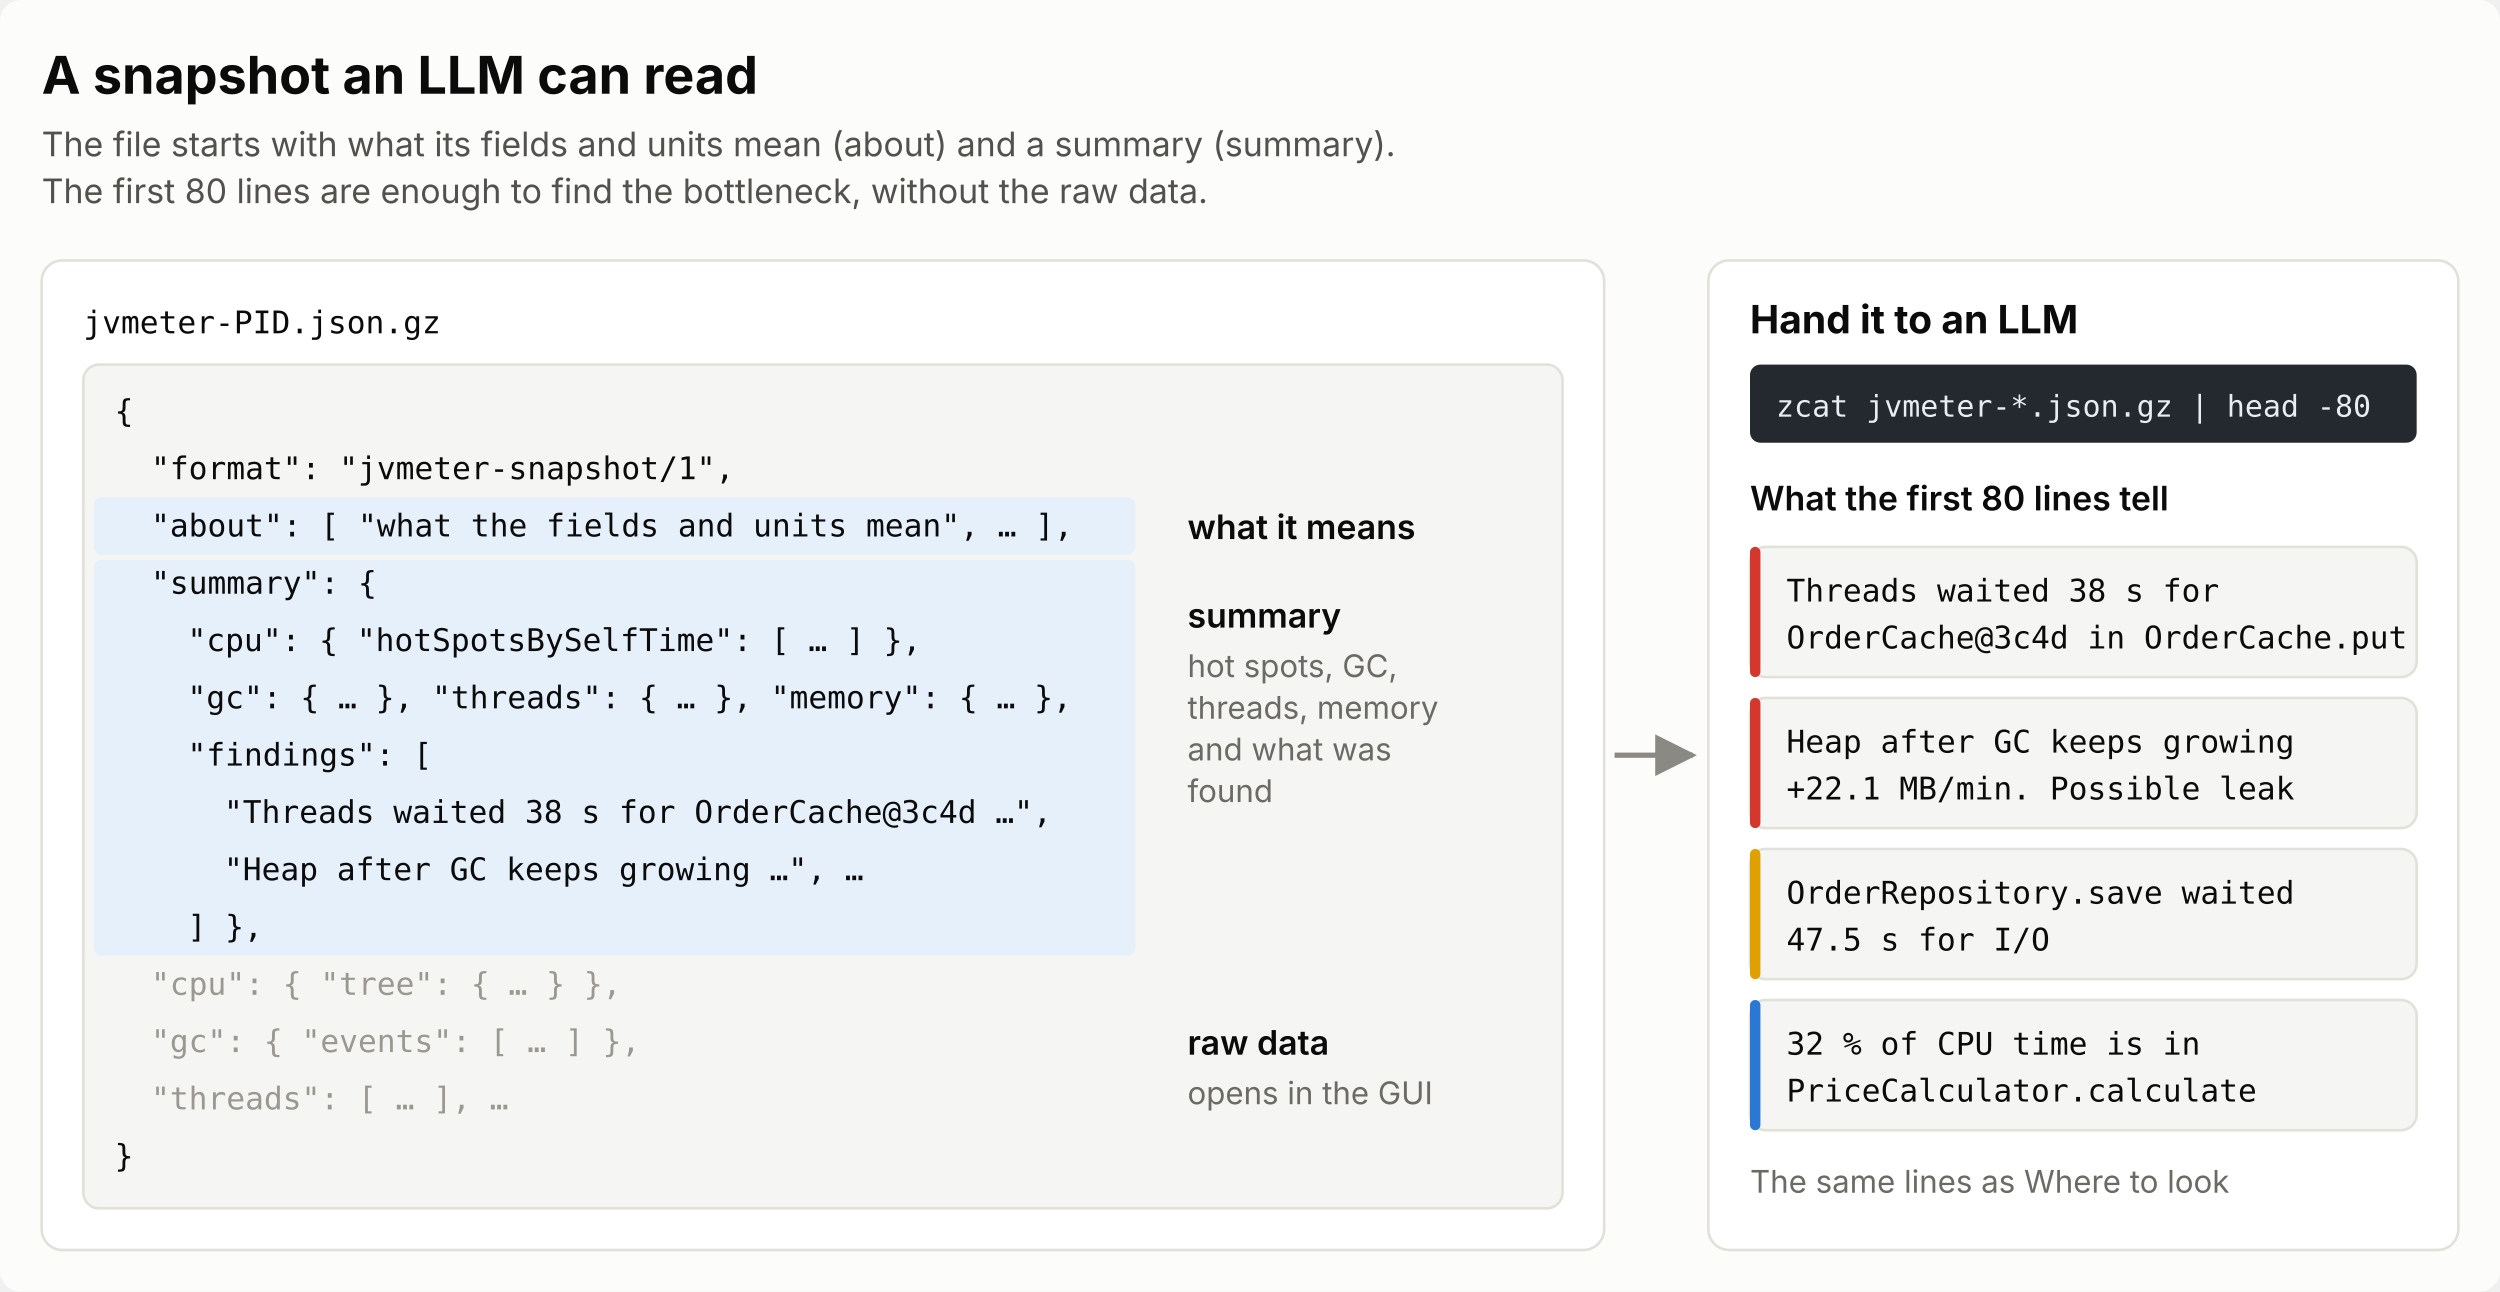
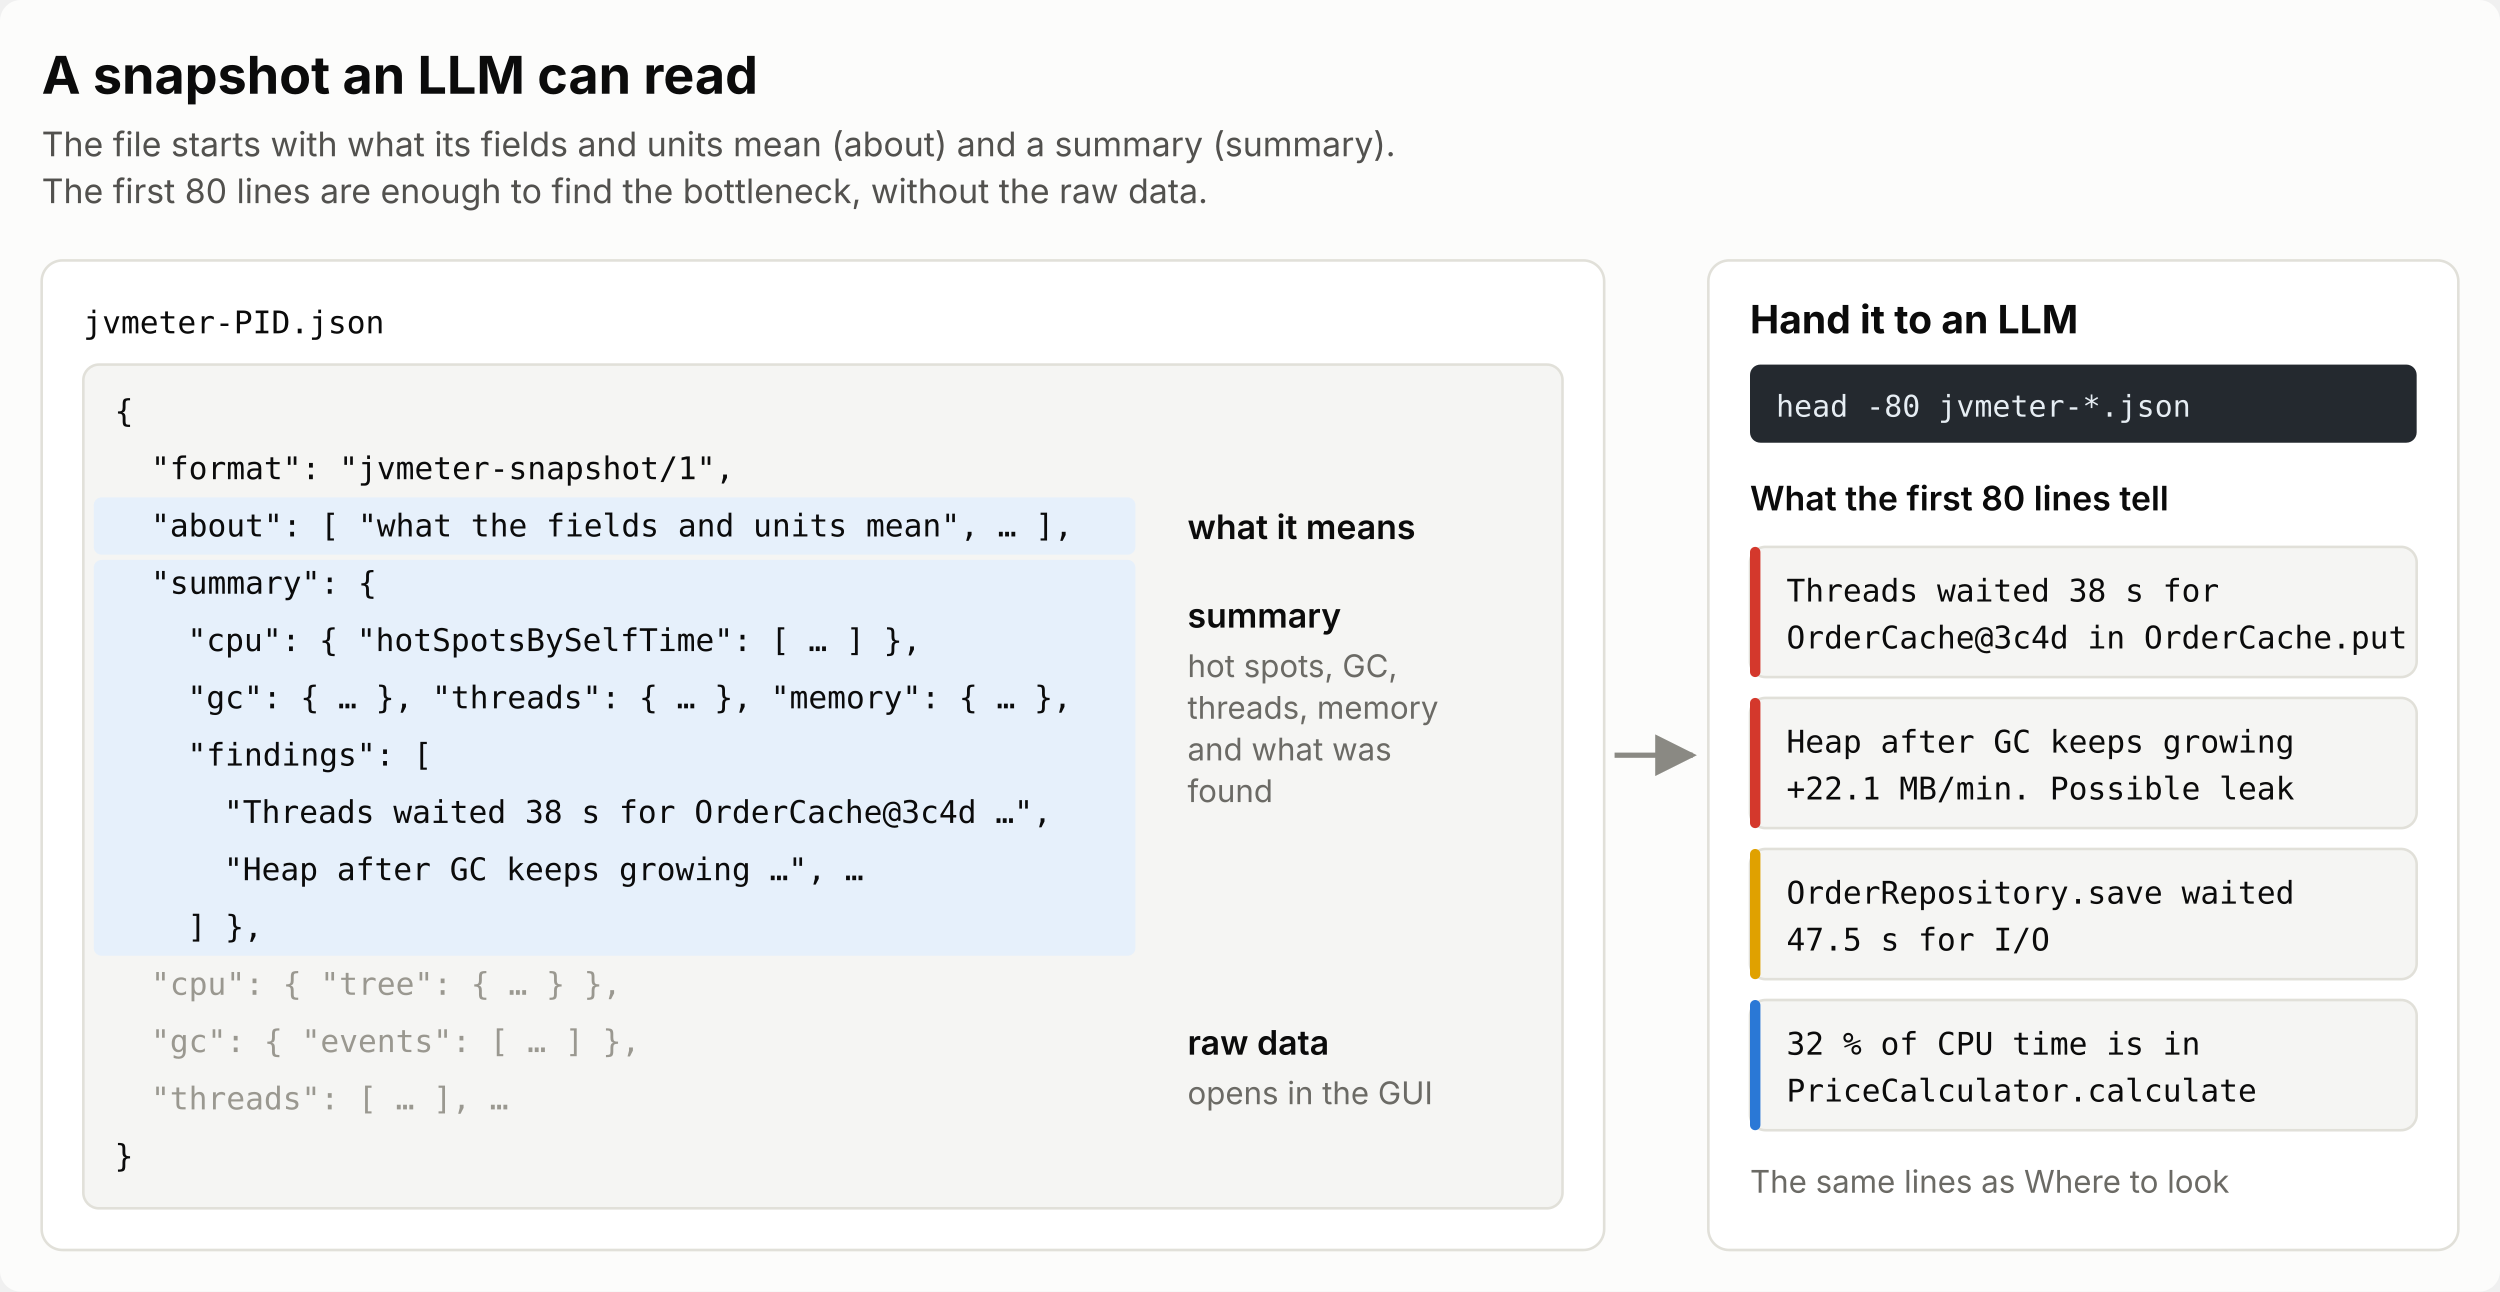
<svg xmlns="http://www.w3.org/2000/svg" width="960" height="496" viewBox="0 0 960 496" role="img" aria-labelledby="t d" font-family="Inter, 'Hiragino Sans', 'Noto Sans JP', 'Yu Gothic UI', Meiryo, system-ui, sans-serif">
  <style>
  .bg { fill: #fcfcfb } .box { fill: #ffffff; stroke: #e1e0d9 } .inner { fill: #f5f5f3; stroke: #e1e0d9 }
  .hl { fill: #e6f0fb } .chip { fill: #ffffff; stroke: #c3c2b7 } .term { fill: #24292f }
  .lead { fill: #0b0b0b; font-size: 20px; font-weight: 700 } .h { fill: #0b0b0b; font-size: 15px; font-weight: 700 }
  .label { fill: #0b0b0b; font-size: 13px; font-weight: 600 } .sub { fill: #52514e; font-size: 13px }
  .what { fill: #6b6a65; font-size: 12px } .value { fill: #0b0b0b; font-size: 13px; font-weight: 700 }
  .code { fill: #0b0b0b; font-size: 12px; font-family: ui-monospace, 'SF Mono', Menlo, Consolas, monospace }
  .dim { fill: #9a9890 } .termtext { fill: #e6edf3; font-size: 11.5px; font-family: ui-monospace, 'SF Mono', Menlo, Consolas, monospace }
  .badge { fill: #2a78d6 } .num { fill: #ffffff; font-size: 12px; font-weight: 700 }
  .arrow { stroke: #8a8983; stroke-width: 2; fill: none } .head { fill: #8a8983 } .tick { stroke: #2a78d6; stroke-width: 2 }
  .sample { stroke: #eb6834; stroke-width: 1.5; stroke-dasharray: 4 3 } .stack { fill: #eb6834 }
  .jvmeter { fill: #2a78d6 } .jprofiler { fill: #eb6834 } .other { fill: #b5b4ab } .axis { stroke: #c3c2b7 }
  .bad { fill: #d4382c } .warn { fill: #e0a100 }
  @media (prefers-color-scheme: dark) {
    .bg { fill: #1a1a19 } .box { fill: #222220; stroke: #383835 } .inner { fill: #2a2a28; stroke: #383835 }
    .hl { fill: #1d3350 } .chip { fill: #222220; stroke: #4a4945 } .term { fill: #0d1117 }
    .lead, .h, .label, .code, .value { fill: #ffffff } .sub { fill: #c3c2b7 } .what { fill: #9a9890 } .dim { fill: #6b6a65 }
    .badge, .jvmeter { fill: #3987e5 } .tick { stroke: #3987e5 } .jprofiler, .stack { fill: #d95926 } .sample { stroke: #d95926 }
    .other { fill: #5c5b55 } .axis { stroke: #4a4945 }
  }
</style>
  <defs>
    <marker id="a" viewBox="0 0 10 10" refX="9" refY="5" markerWidth="8" markerHeight="8" orient="auto">
      <path class="head" d="M0,0 L10,5 L0,10 z" />
    </marker>
  </defs>
  <rect class="bg" width="960" height="496" rx="8" />
  <text class="lead" x="16" y="36">A snapshot an LLM can read</text>
  <text class="sub" x="16" y="60">The file starts with what its fields and units mean (about) and a summary (summary).</text>
  <text class="sub" x="16" y="78">The first 80 lines are enough to find the bottleneck, without the raw data.</text>
  <rect class="box" x="16" y="100" width="600" height="380" rx="8" />
-   <text class="code" x="32" y="128">jvmeter-PID.json.gz</text>
+   <text class="code" x="32" y="128">jvmeter-PID.json</text>
  <rect class="inner" x="32" y="140" width="568" height="324" rx="6" />
  <rect class="hl" x="36" y="191" width="400" height="22" rx="3" />
  <rect class="hl" x="36" y="215" width="400" height="152" rx="3" />
  <text class="code" x="44" y="162">{</text>
  <text class="code" x="58" y="184">"format": "jvmeter-snapshot/1",</text>
  <text class="code" x="58" y="206">"about": [ "what the fields and units mean", … ],</text>
  <text class="code" x="58" y="228">"summary": {</text>
  <text class="code" x="72" y="250">"cpu": { "hotSpotsBySelfTime": [ … ] },</text>
  <text class="code" x="72" y="272">"gc": { … }, "threads": { … }, "memory": { … },</text>
  <text class="code" x="72" y="294">"findings": [</text>
  <text class="code" x="86" y="316">"Threads waited 38 s for OrderCache@3c4d …",</text>
  <text class="code" x="86" y="338">"Heap after GC keeps growing …", …</text>
  <text class="code" x="72" y="360">] },</text>
  <text class="code dim" x="58" y="382">"cpu": { "tree": { … } },</text>
  <text class="code dim" x="58" y="404">"gc": { "events": [ … ] },</text>
  <text class="code dim" x="58" y="426">"threads": [ … ], …</text>
  <text class="code" x="44" y="448">}</text>
  <text class="label" x="456" y="207">what it means</text>
  <text class="label" x="456" y="241">summary</text>
  <text class="what" x="456" y="260">hot spots, GC,</text>
  <text class="what" x="456" y="276">threads, memory</text>
  <text class="what" x="456" y="292">and what was</text>
  <text class="what" x="456" y="308">found</text>
  <text class="label" x="456" y="405">raw data</text>
  <text class="what" x="456" y="424">opens in the GUI</text>
  <line class="arrow" x1="620" y1="290" x2="650" y2="290" marker-end="url(#a)" />
  <rect class="box" x="656" y="100" width="288" height="380" rx="8" />
  <text class="h" x="672" y="128">Hand it to an LLM</text>
  <rect class="term" x="672" y="140" width="256" height="30" rx="4" />
-   <text class="termtext" x="682" y="160">zcat jvmeter-*.json.gz | head -80</text>
+   <text class="termtext" x="682" y="160">head -80 jvmeter-*.json</text>
  <text class="label" x="672" y="196">What the first 80 lines tell</text>
  <rect class="inner" x="672" y="210" width="256" height="50" rx="6" />
  <rect class="bad" x="672" y="210" width="4" height="50" rx="2" />
  <text class="code" x="686" y="231">Threads waited 38 s for</text>
  <text class="code" x="686" y="249">OrderCache@3c4d in OrderCache.put</text>
  <rect class="inner" x="672" y="268" width="256" height="50" rx="6" />
  <rect class="bad" x="672" y="268" width="4" height="50" rx="2" />
  <text class="code" x="686" y="289">Heap after GC keeps growing</text>
  <text class="code" x="686" y="307">+22.1 MB/min. Possible leak</text>
  <rect class="inner" x="672" y="326" width="256" height="50" rx="6" />
  <rect class="warn" x="672" y="326" width="4" height="50" rx="2" />
  <text class="code" x="686" y="347">OrderRepository.save waited</text>
  <text class="code" x="686" y="365">47.5 s for I/O</text>
  <rect class="inner" x="672" y="384" width="256" height="50" rx="6" />
  <rect class="badge" x="672" y="384" width="4" height="50" rx="2" />
  <text class="code" x="686" y="405">32 % of CPU time is in</text>
  <text class="code" x="686" y="423">PriceCalculator.calculate</text>
  <text class="what" x="672" y="458">The same lines as Where to look</text>
</svg>
